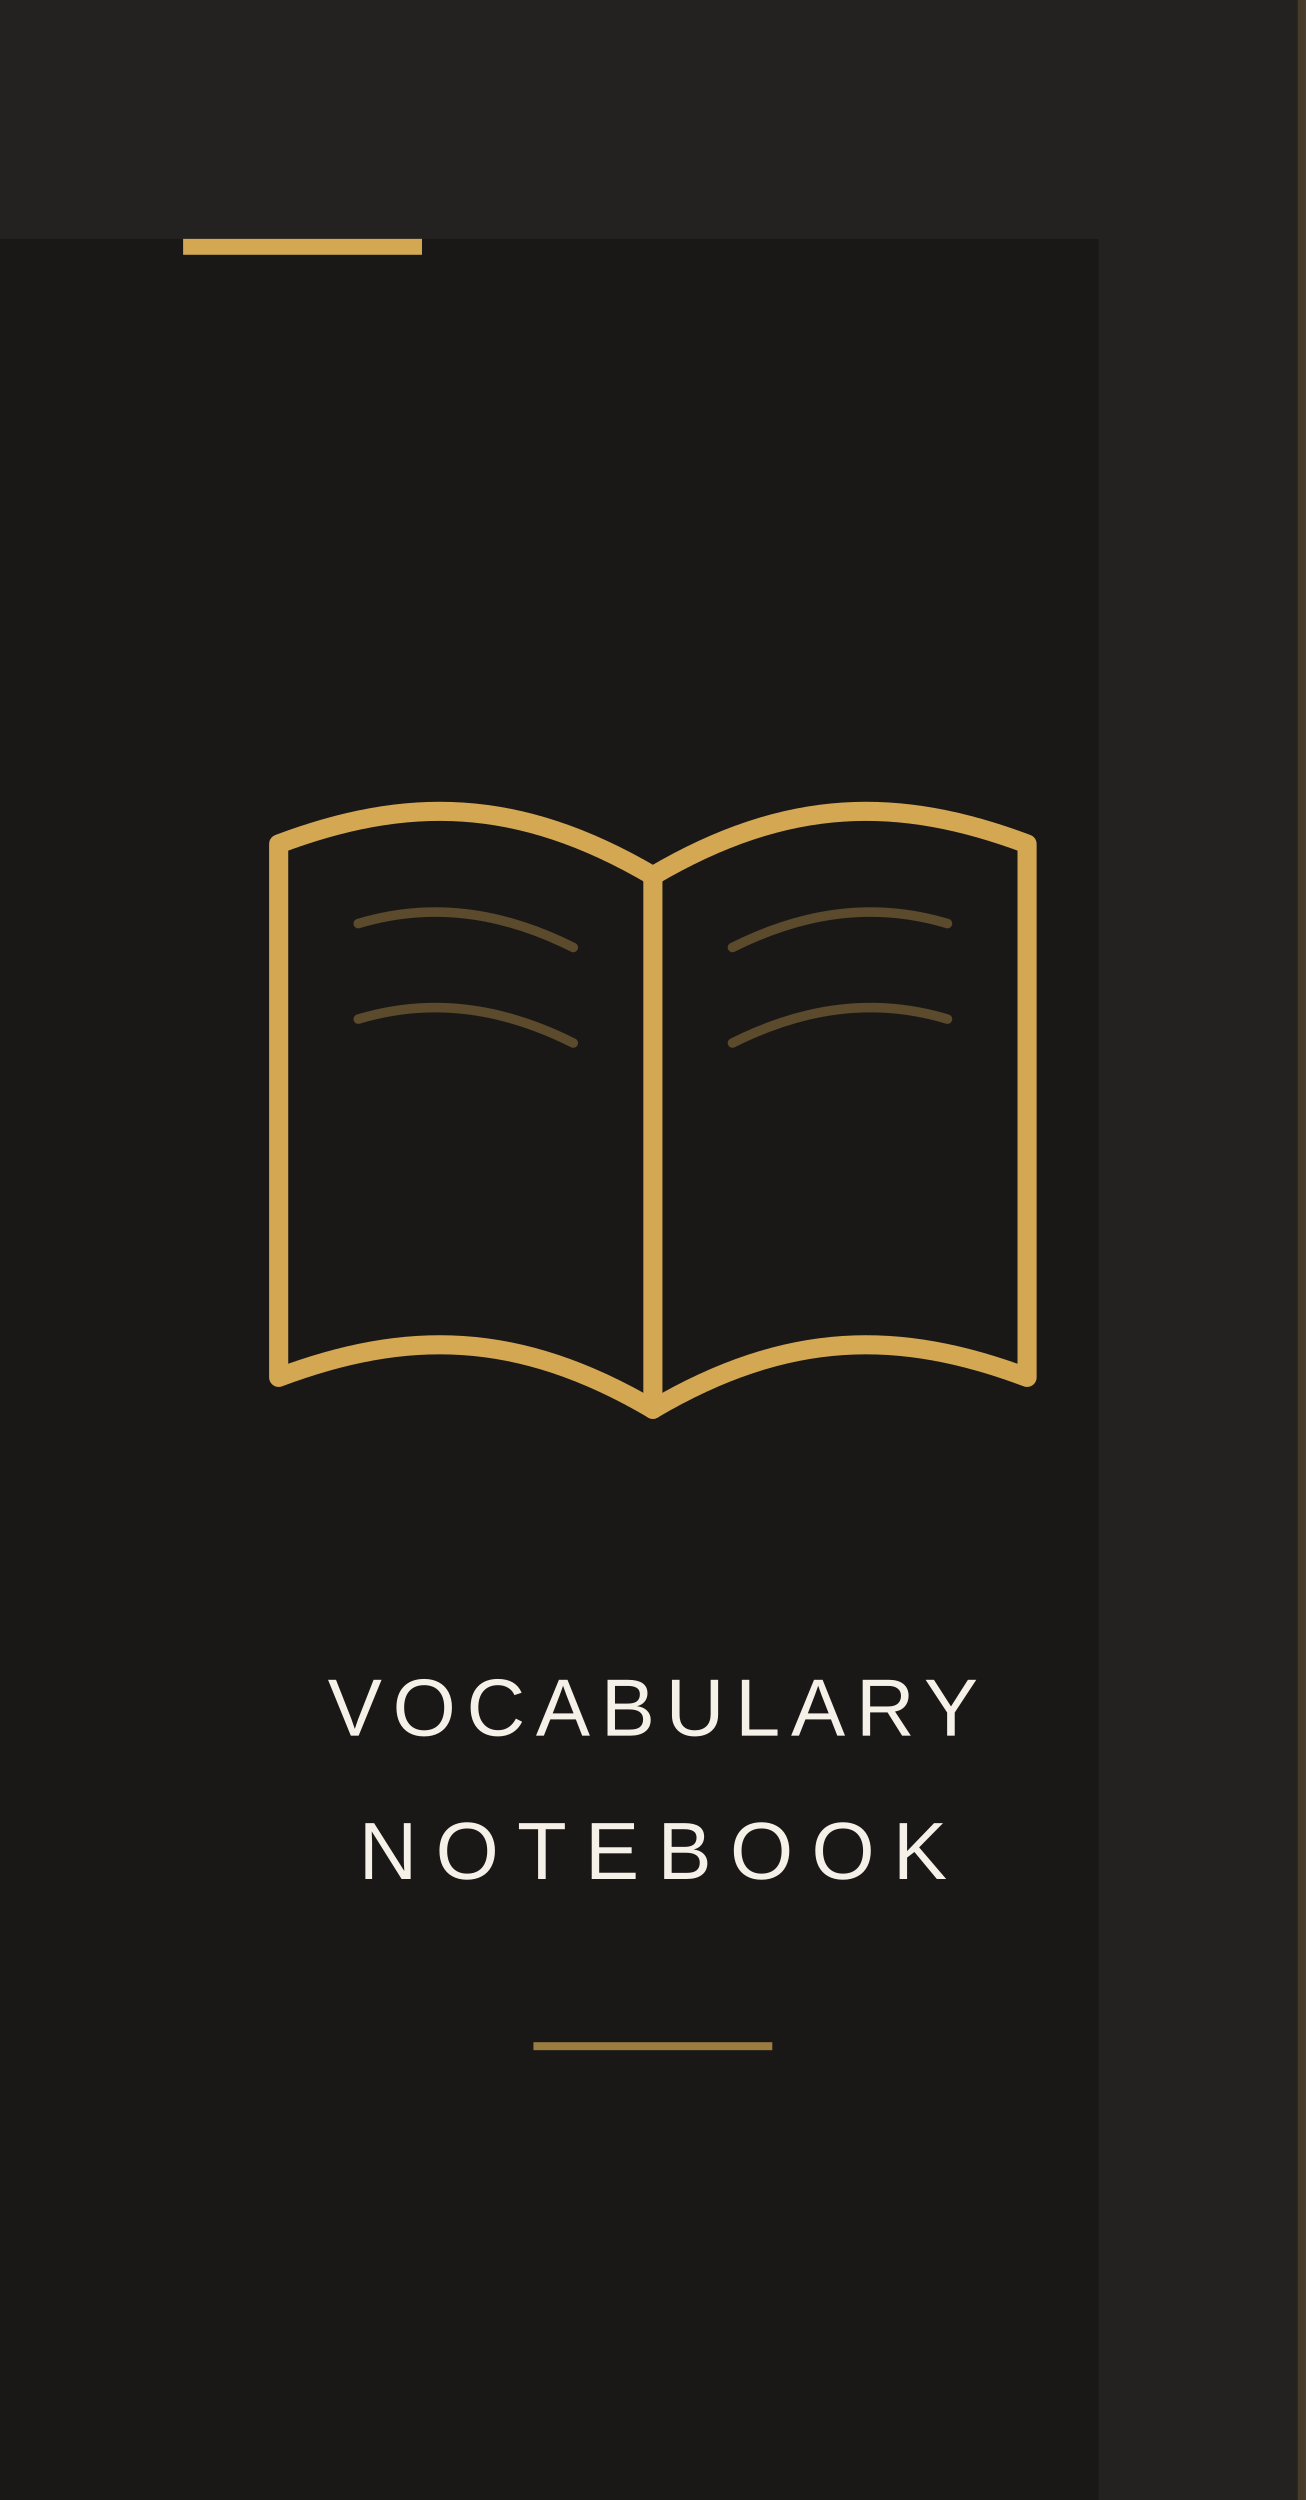
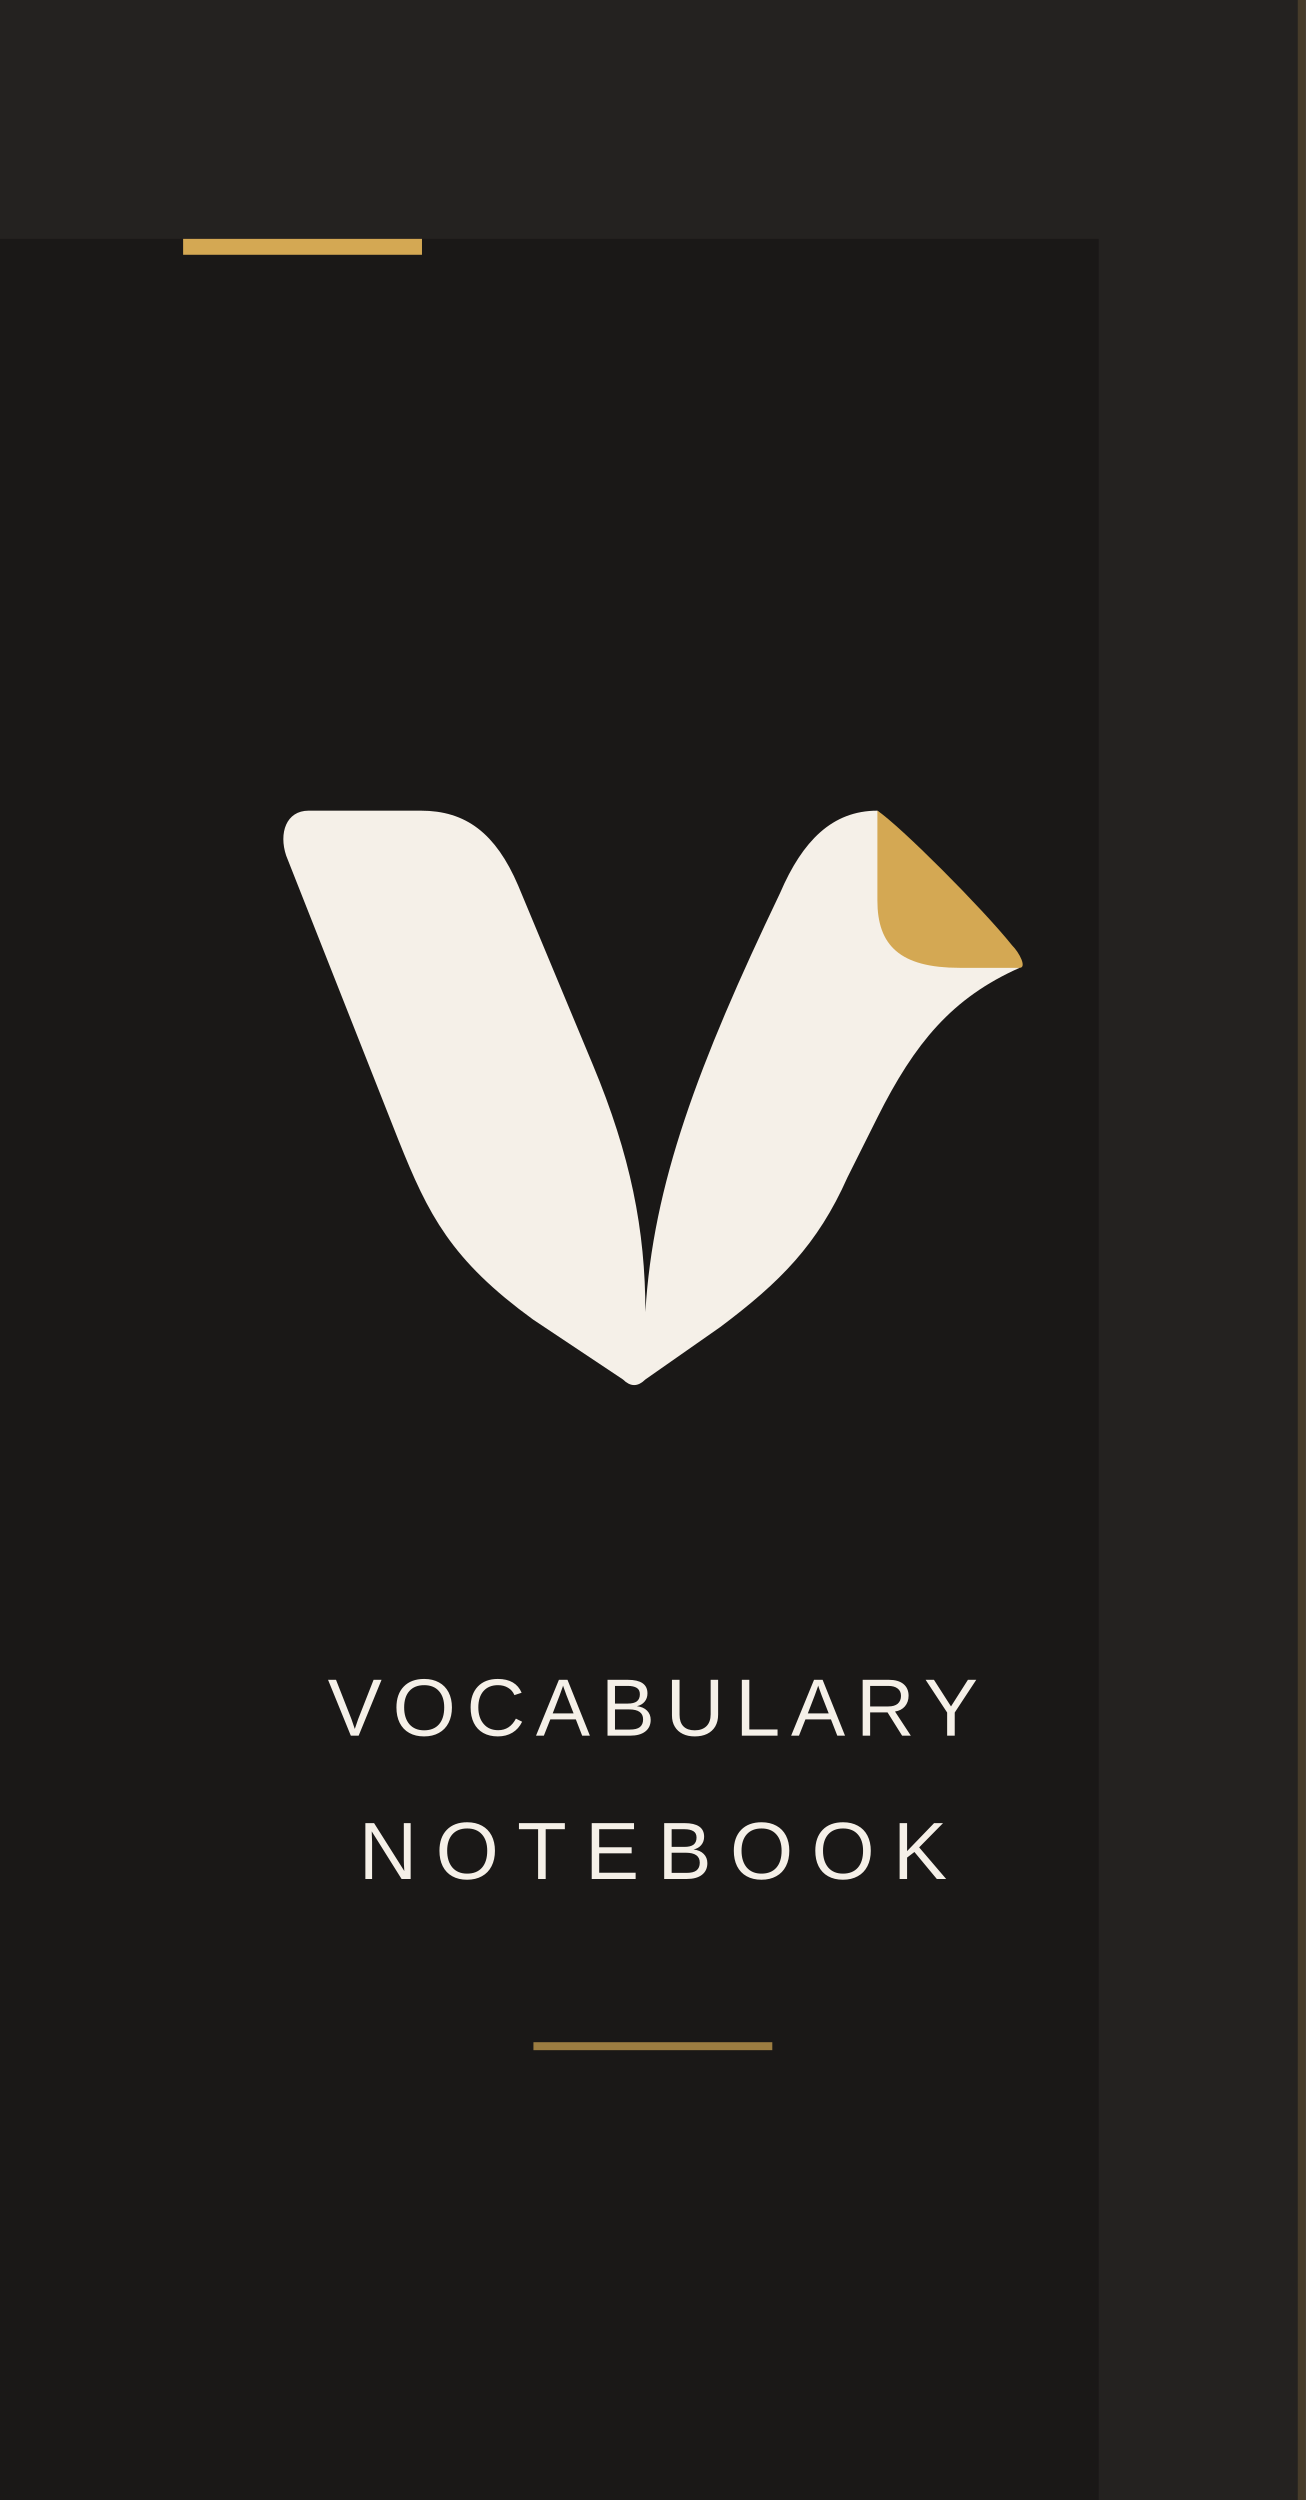
<svg xmlns="http://www.w3.org/2000/svg" width="164" height="314" viewBox="0 0 164 314" fill="none">
  <rect width="164" height="314" fill="#1a1817" />
  <path d="M0 0H164V314H138V30H0V0Z" fill="#242220" />
  <path d="M23 31H53" stroke="#d4a853" stroke-width="2" />
-   <path d="M35 106C51 100 65 100 82 110C99 100 113 100 129 106V173C113 167 99 167 82 177C65 167 51 167 35 173V106Z" stroke="#d4a853" stroke-width="2.4" stroke-linejoin="round" />
-   <path d="M82 110V177" stroke="#d4a853" stroke-width="2.4" stroke-linecap="round" />
-   <path d="M45 116C55 113 64 115 72 119M45 128C55 125 64 127 72 131M92 119C100 115 109 113 119 116M92 131C100 127 109 125 119 128" stroke="#d4a853" stroke-opacity=".35" stroke-width="1.2" stroke-linecap="round" />
+   <g transform="translate(35 99) scale(.94)">
+     <path d="M4 3H19C25 3 29 6 32 13L42 37C47 49 49 59 49 70C50 53 56 37 67 14C70 7 74 3 80 3L99 24C90 28 85 34 80 44L76 52C72 61 67 66 59 72L49 79C48 80 47 80 46 79L34 71C23 63 20 57 16 47L1 9C0 6 1 3 4 3Z" fill="#f5f0e8" />
+     <path d="M80 3C83 5 94 16 98 21C99 22 100 24 99 24H91C83 24 80 21 80 15V3Z" fill="#d4a853" />
+   </g>
  <text x="82" y="218" fill="#f5f0e8" text-anchor="middle" font-family="Arial, Helvetica, sans-serif" font-size="10.2" letter-spacing="1.35">VOCABULARY</text>
  <text x="82" y="236" fill="#f5f0e8" text-anchor="middle" font-family="Arial, Helvetica, sans-serif" font-size="10.2" letter-spacing="2.3">NOTEBOOK</text>
  <path d="M67 257H97" stroke="#d4a853" stroke-opacity=".7" />
  <path d="M163.5 0V314" stroke="#d4a853" stroke-opacity=".2" />
</svg>
